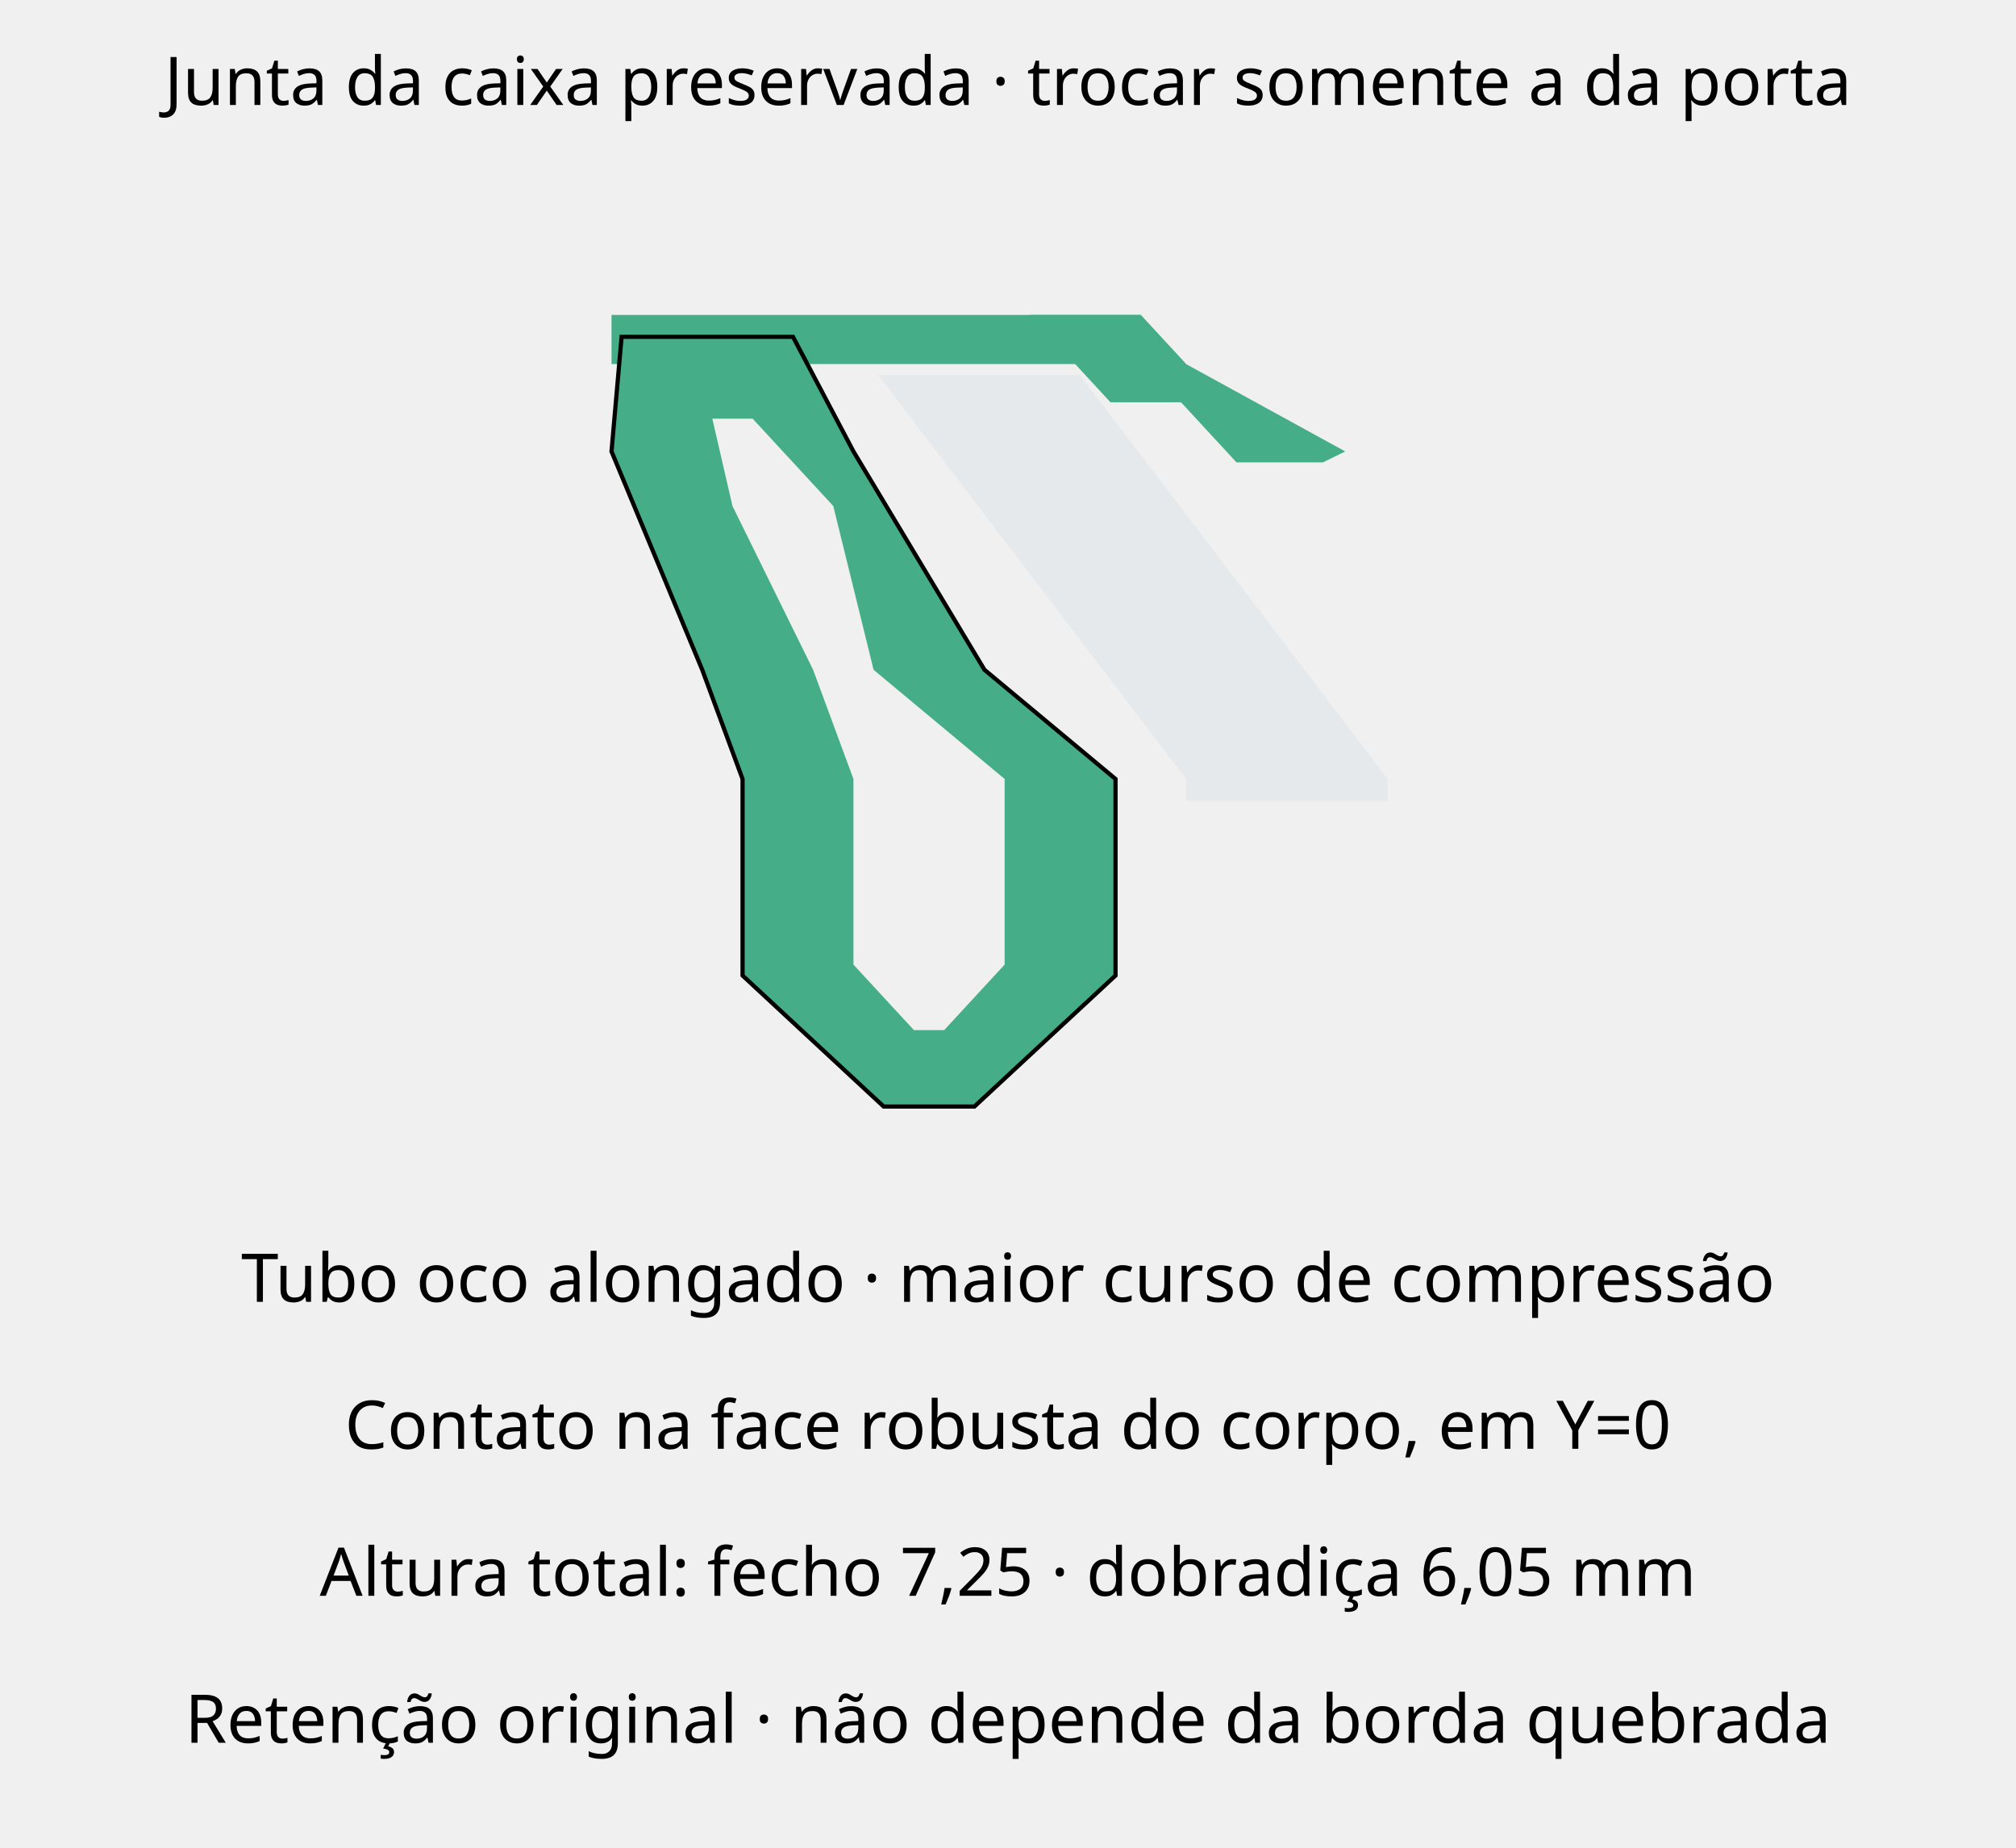
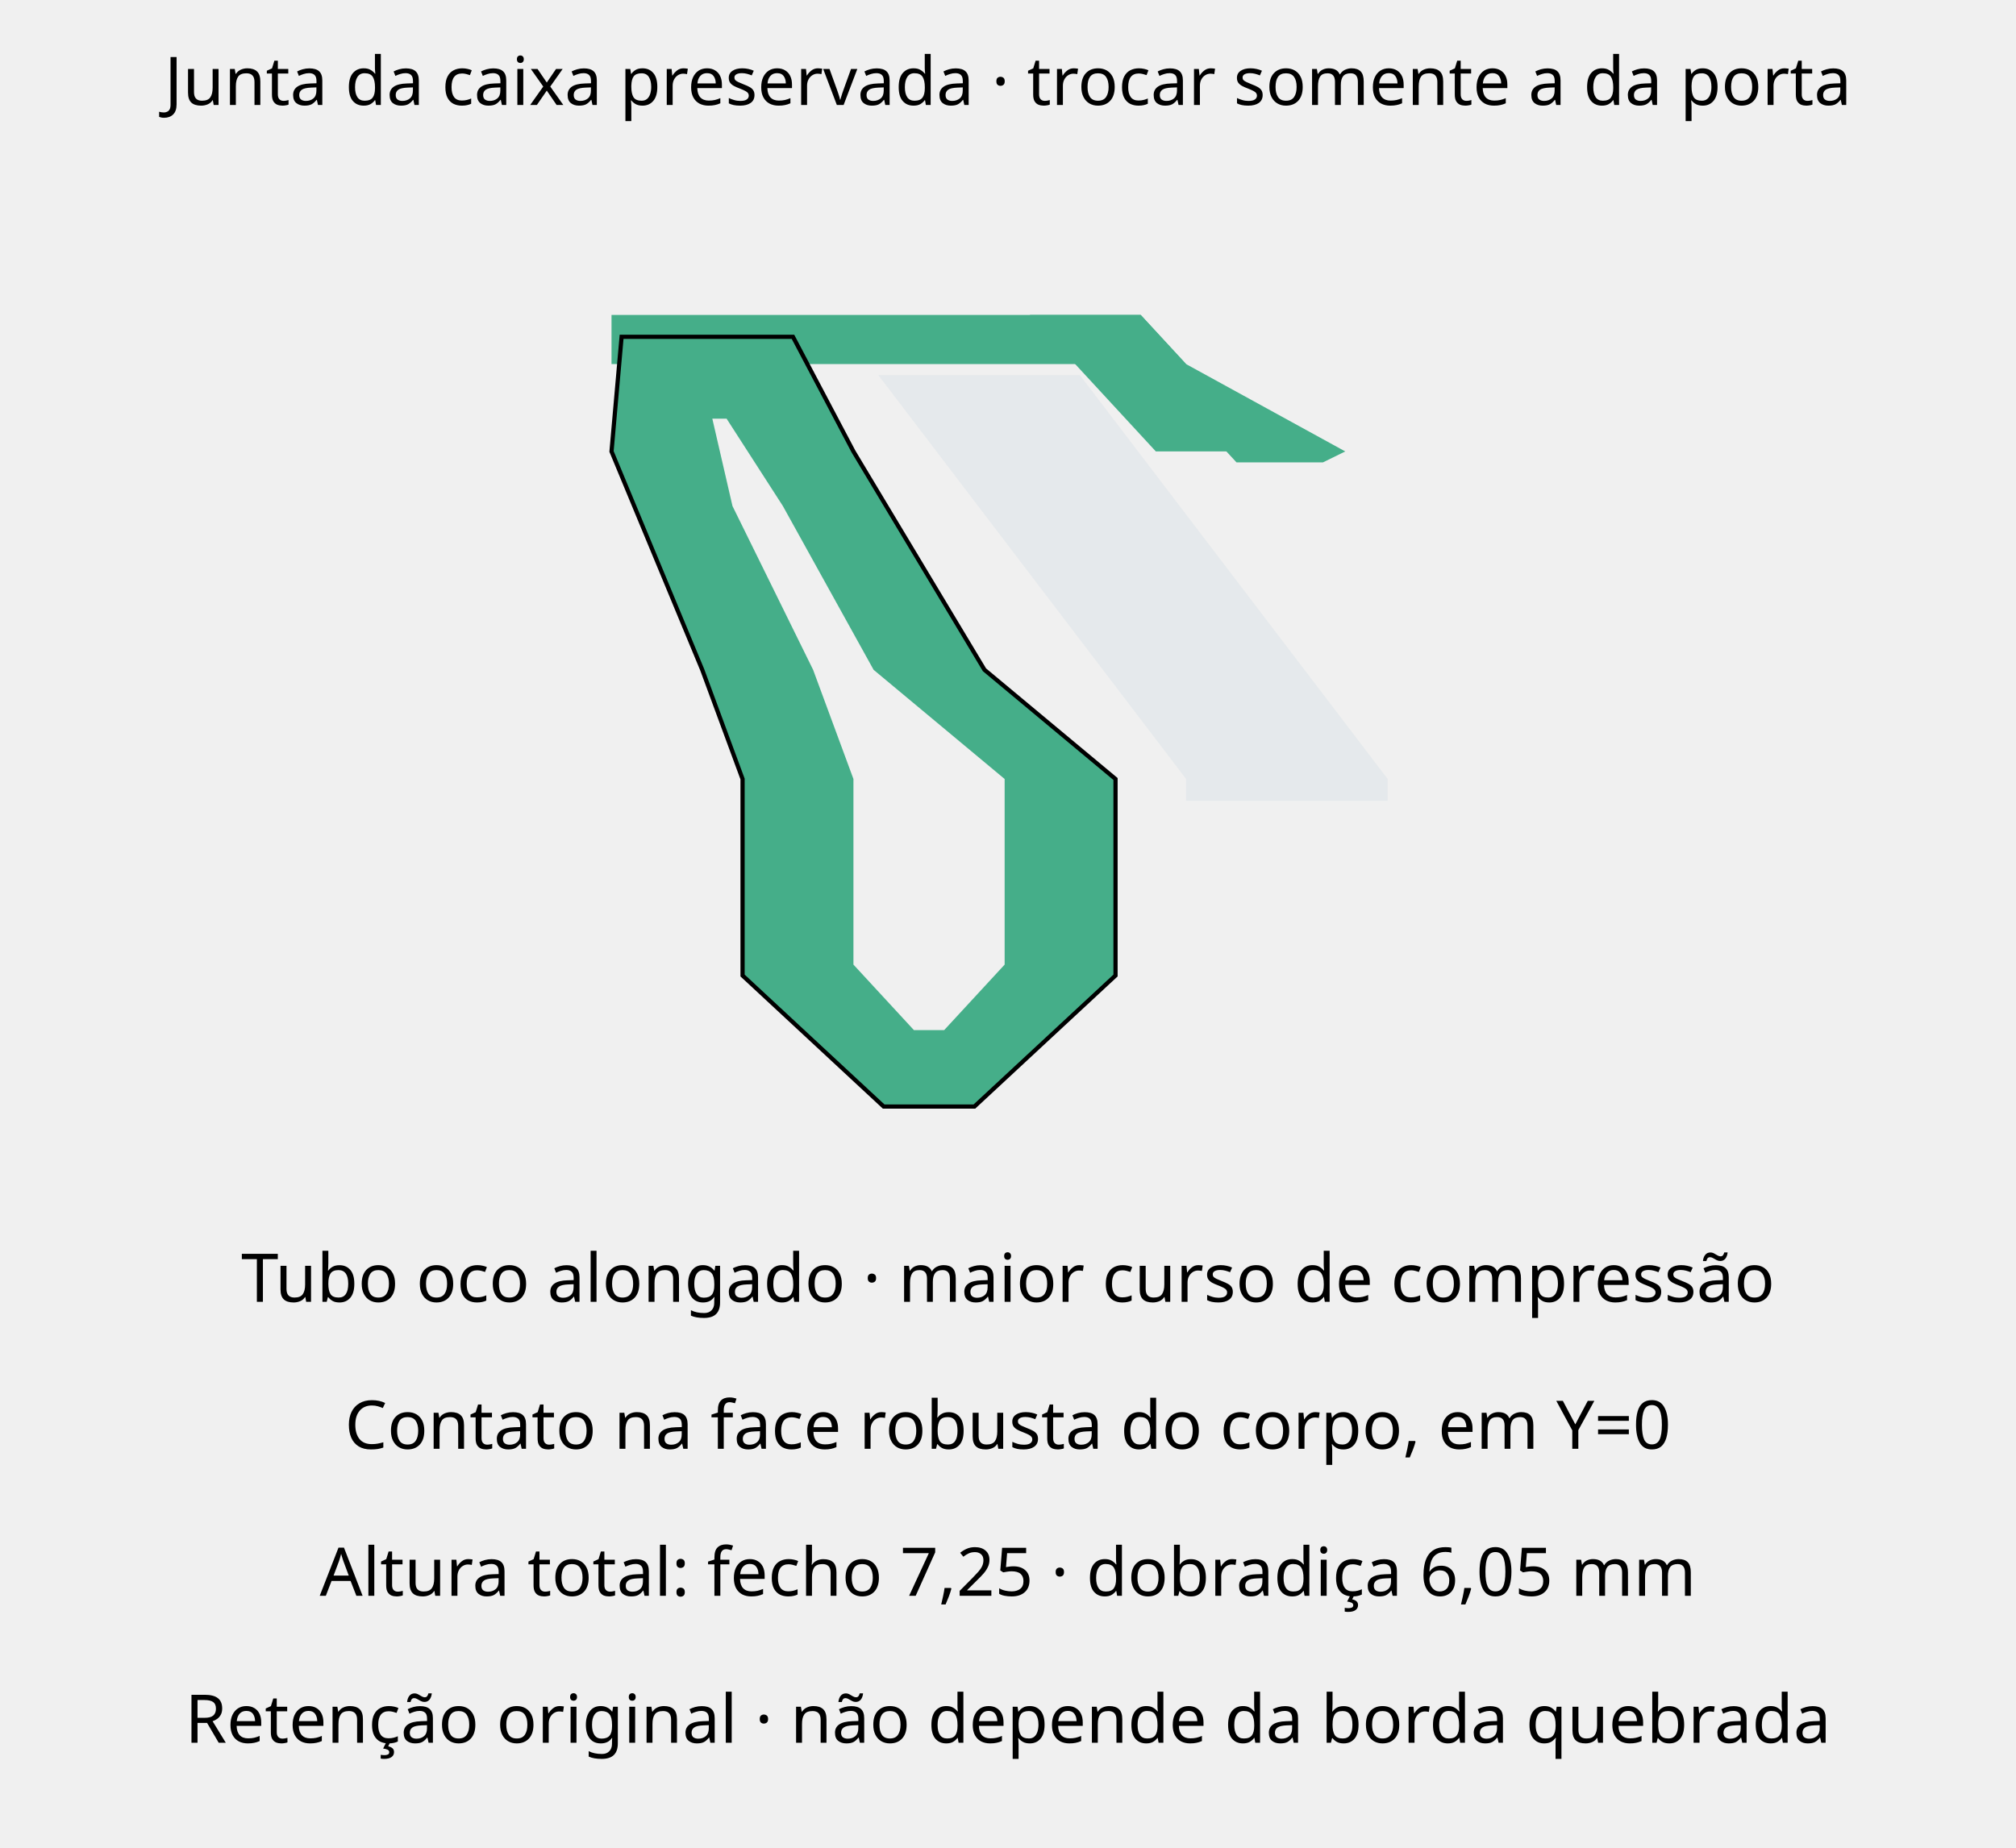
<svg xmlns="http://www.w3.org/2000/svg" viewBox="0 0 480 440" width="480" height="440" style="width:100%;max-width:600px;height:auto" role="img" aria-label="Junta oca da porta em TPU-LW, junta da caixa preservada">
  <defs>
    <mask id="door-lw-void">
      <rect width="480" height="440" fill="white" />
-       <polygon points="169.6,99.7 174.4,120.5 193.6,159.5 203.2,185.5 203.2,229.7 217.6,245.3 224.8,245.3 239.2,229.7 239.2,185.5 208.0,159.5 198.4,120.5 179.2,99.7" fill="black" />
+       <polygon points="169.6,99.7 174.4,120.5 193.6,159.5 203.2,185.5 203.2,229.7 217.6,245.3 224.8,245.3 239.2,229.7 239.2,185.5 208.0,159.5 186.4,120.5 173.0,99.7" fill="black" />
    </mask>
  </defs>
  <polygon points="209.1,89.3 282.4,185.5 282.4,190.7 330.4,190.7 330.4,185.5 257.1,89.3" fill="#c5d4df" opacity=".25" />
  <polygon points="272.8,86.7 292.0,107.5 294.4,110.1 315.0,110.1 320.3,107.5 282.4,86.7" fill="#45ae89" />
  <polygon points="145.6,75.0 145.6,86.7 282.4,86.7 271.6,75.0" fill="#45ae89" />
-   <polygon points="245.2,75.0 264.4,95.8 290.8,95.8 271.6,75.0" fill="#45ae89" />
+   <polygon points="245.2,75.0 275.2,107.5 301.6,107.5 271.6,75.0" fill="#45ae89" />
  <polygon points="148.0,80.2 145.6,107.5 167.2,159.5 176.8,185.5 176.8,232.3 210.4,263.5 232.0,263.5 265.6,232.3 265.6,185.5 234.4,159.5 203.2,107.5 188.8,80.2" fill="#45ae89" stroke="currentColor" mask="url(#door-lw-void)" />
  <g fill="currentColor" font-size="16" text-anchor="middle" font-family="sans-serif">
    <text x="240" y="25">Junta da caixa preservada · trocar somente a da porta</text>
    <text x="240" y="310">Tubo oco alongado · maior curso de compressão</text>
    <text x="240" y="345">Contato na face robusta do corpo, em Y=0</text>
    <text x="240" y="380">Altura total: fecho 7,25 · dobradiça 6,05 mm</text>
    <text x="240" y="415">Retenção original · não depende da borda quebrada</text>
  </g>
</svg>
